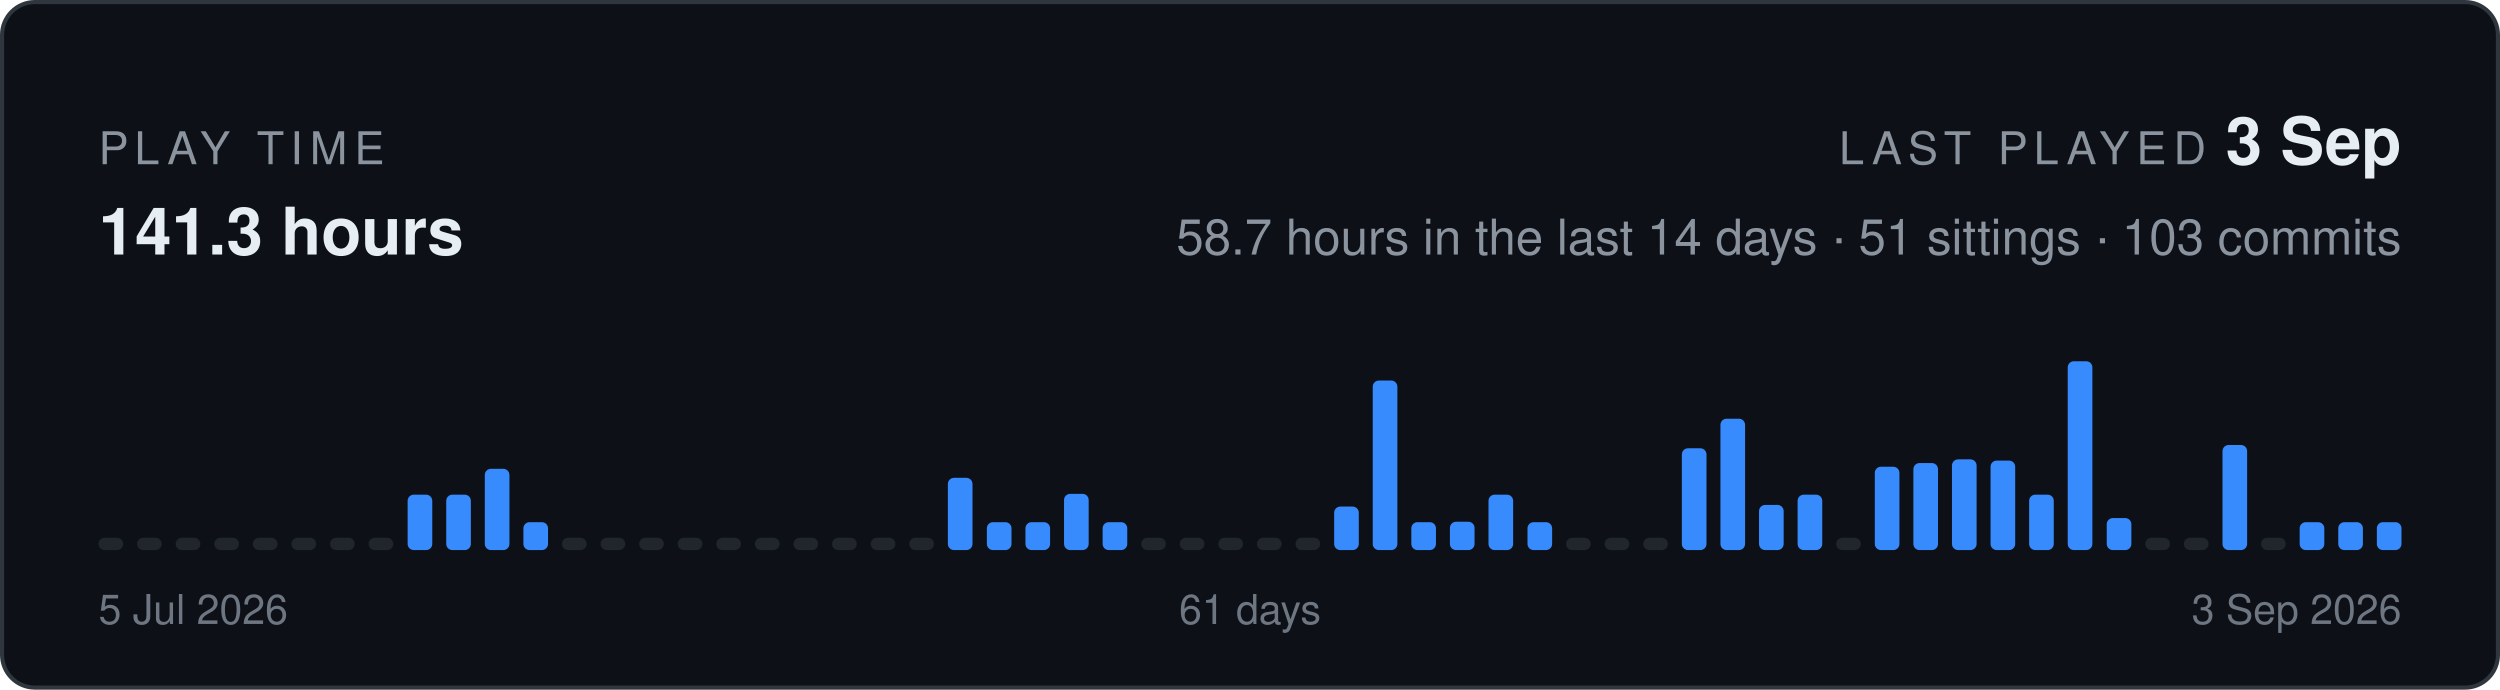
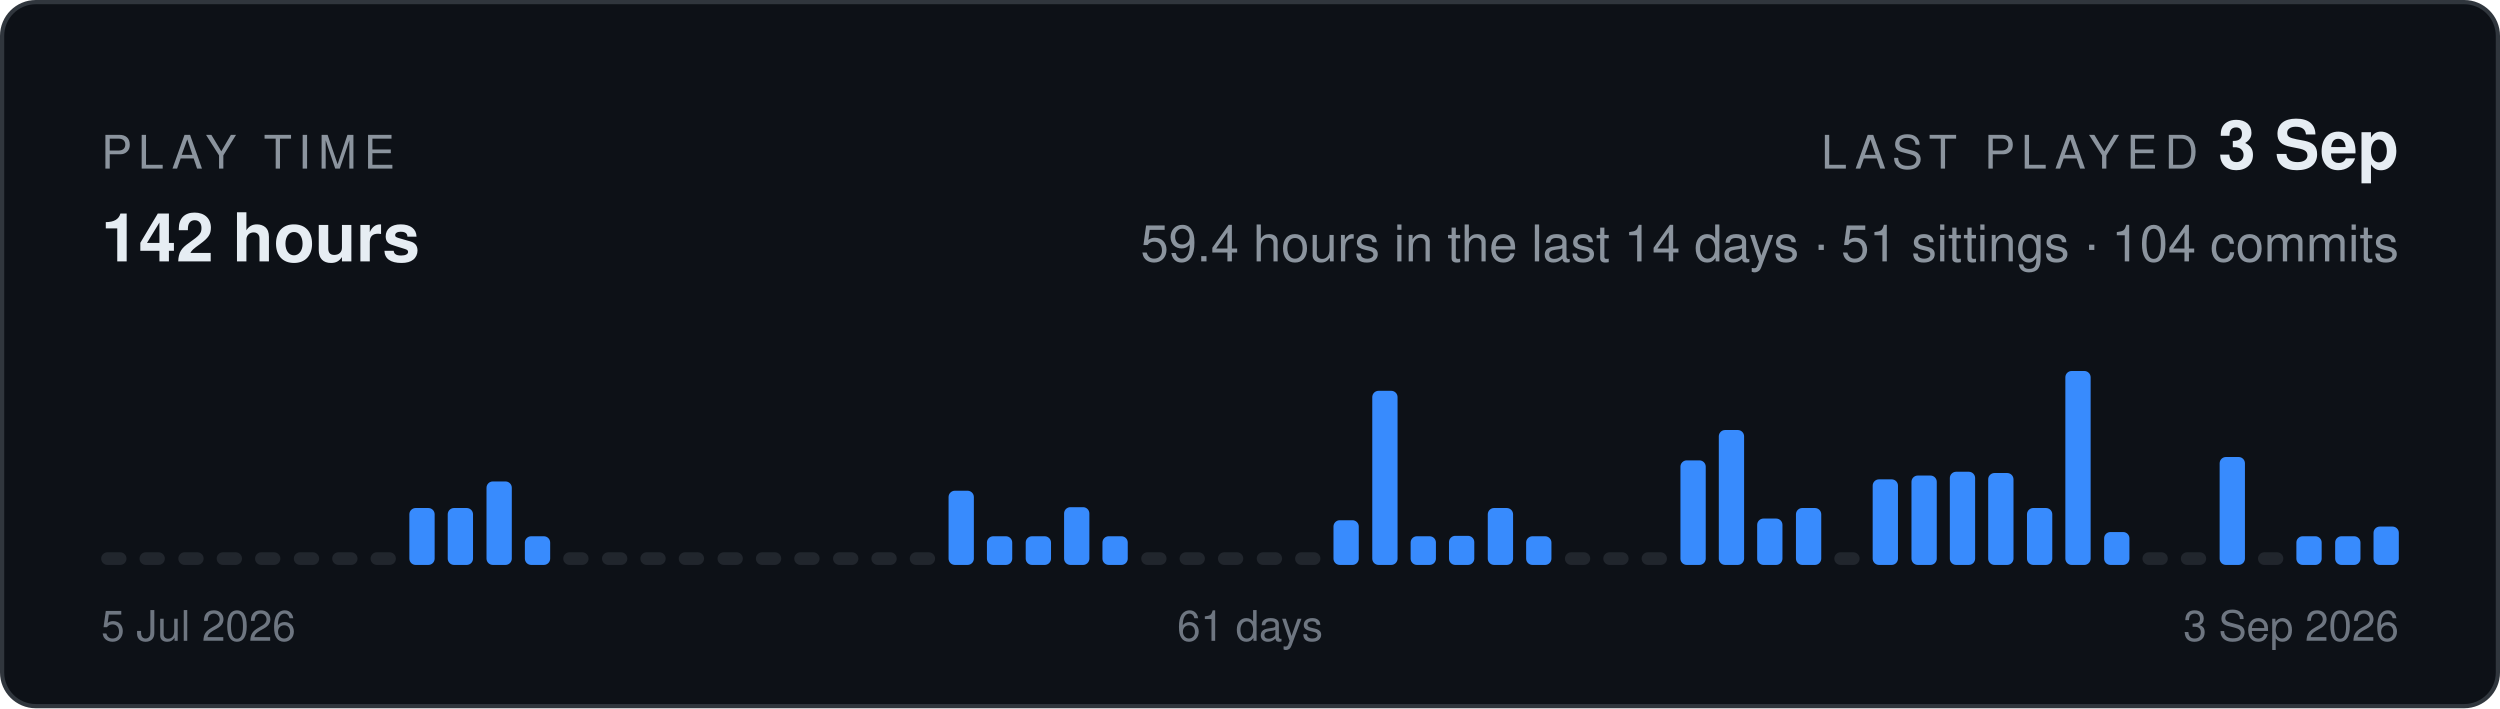
- <svg xmlns="http://www.w3.org/2000/svg" width="609" height="168" viewBox="0 0 609 168" role="img" aria-label="Play time: 141.3 hours over 103 commits, last played 3 Sep">
+ <svg xmlns="http://www.w3.org/2000/svg" width="593" height="168" viewBox="0 0 593 168" role="img" aria-label="Play time: 142 hours over 104 commits, last played 3 Sep">
  <style>
    .card { fill: #0d1117; stroke: #30363d }
    text { font-family: -apple-system, BlinkMacSystemFont, "Segoe UI", Helvetica, Arial, sans-serif }
    .label { font-size: 11px; letter-spacing: 1.7px; fill: #8b949e }
    .stat { font-size: 16px; font-weight: 600; letter-spacing: normal; fill: #e6edf3 }
    .note { font-size: 12px; fill: #8b949e }
    .axis { font-size: 10px; fill: #6e7681 }
    .bar { fill: #388bfd }
    .bar-quiet { fill: #21262d }
  </style>
-   <rect class="card" x="0.5" y="0.5" width="608" height="167" rx="8" />
+   <rect class="card" x="0.5" y="0.5" width="592" height="167" rx="8" />
  <text class="label" x="24" y="40">PLAY TIME</text>
-   <text class="stat" x="24" y="62">141.3 hours</text>
-   <text class="label" x="585" y="40" text-anchor="end">LAST PLAYED <tspan class="stat">3 Sep</tspan>
+   <text class="stat" x="24" y="62">142 hours</text>
+   <text class="label" x="569" y="40" text-anchor="end">LAST PLAYED <tspan class="stat">3 Sep</tspan>
  </text>
-   <text class="note" x="585" y="62" text-anchor="end">58.7 hours in the last 14 days   ·   51 sittings   ·   103 commits</text>
+   <text class="note" x="569" y="62" text-anchor="end">59.4 hours in the last 14 days   ·   51 sittings   ·   104 commits</text>
  <rect class="bar-quiet" x="24.0" y="131.0" width="6" height="3.0" rx="1.5" />
-   <rect class="bar-quiet" x="33.4" y="131.0" width="6" height="3.0" rx="1.5" />
-   <rect class="bar-quiet" x="42.8" y="131.0" width="6" height="3.0" rx="1.5" />
-   <rect class="bar-quiet" x="52.2" y="131.0" width="6" height="3.0" rx="1.5" />
-   <rect class="bar-quiet" x="61.6" y="131.0" width="6" height="3.0" rx="1.5" />
-   <rect class="bar-quiet" x="71.0" y="131.0" width="6" height="3.0" rx="1.5" />
-   <rect class="bar-quiet" x="80.4" y="131.0" width="6" height="3.0" rx="1.5" />
-   <rect class="bar-quiet" x="89.8" y="131.0" width="6" height="3.0" rx="1.5" />
-   <rect class="bar" x="99.3" y="120.5" width="6" height="13.5" rx="1.5" />
-   <rect class="bar" x="108.7" y="120.5" width="6" height="13.5" rx="1.5" />
-   <rect class="bar" x="118.1" y="114.2" width="6" height="19.8" rx="1.5" />
-   <rect class="bar" x="127.5" y="127.2" width="6" height="6.8" rx="1.5" />
-   <rect class="bar-quiet" x="136.9" y="131.0" width="6" height="3.0" rx="1.5" />
-   <rect class="bar-quiet" x="146.3" y="131.0" width="6" height="3.0" rx="1.5" />
-   <rect class="bar-quiet" x="155.7" y="131.0" width="6" height="3.0" rx="1.5" />
-   <rect class="bar-quiet" x="165.1" y="131.0" width="6" height="3.0" rx="1.5" />
-   <rect class="bar-quiet" x="174.5" y="131.0" width="6" height="3.0" rx="1.5" />
-   <rect class="bar-quiet" x="183.9" y="131.0" width="6" height="3.0" rx="1.5" />
-   <rect class="bar-quiet" x="193.3" y="131.0" width="6" height="3.0" rx="1.5" />
-   <rect class="bar-quiet" x="202.7" y="131.0" width="6" height="3.0" rx="1.5" />
-   <rect class="bar-quiet" x="212.1" y="131.0" width="6" height="3.0" rx="1.5" />
-   <rect class="bar-quiet" x="221.5" y="131.0" width="6" height="3.0" rx="1.5" />
-   <rect class="bar" x="230.9" y="116.4" width="6" height="17.6" rx="1.5" />
-   <rect class="bar" x="240.4" y="127.2" width="6" height="6.8" rx="1.5" />
-   <rect class="bar" x="249.8" y="127.2" width="6" height="6.8" rx="1.5" />
-   <rect class="bar" x="259.2" y="120.3" width="6" height="13.7" rx="1.5" />
-   <rect class="bar" x="268.6" y="127.2" width="6" height="6.8" rx="1.5" />
-   <rect class="bar-quiet" x="278.0" y="131.0" width="6" height="3.0" rx="1.5" />
-   <rect class="bar-quiet" x="287.4" y="131.0" width="6" height="3.0" rx="1.5" />
-   <rect class="bar-quiet" x="296.8" y="131.0" width="6" height="3.0" rx="1.5" />
-   <rect class="bar-quiet" x="306.2" y="131.0" width="6" height="3.0" rx="1.5" />
-   <rect class="bar-quiet" x="315.6" y="131.0" width="6" height="3.0" rx="1.5" />
-   <rect class="bar" x="325.0" y="123.4" width="6" height="10.6" rx="1.5" />
-   <rect class="bar" x="334.4" y="92.7" width="6" height="41.3" rx="1.5" />
-   <rect class="bar" x="343.8" y="127.2" width="6" height="6.8" rx="1.5" />
-   <rect class="bar" x="353.2" y="127.1" width="6" height="6.9" rx="1.5" />
-   <rect class="bar" x="362.6" y="120.5" width="6" height="13.5" rx="1.5" />
-   <rect class="bar" x="372.1" y="127.2" width="6" height="6.8" rx="1.5" />
-   <rect class="bar-quiet" x="381.5" y="131.0" width="6" height="3.0" rx="1.5" />
-   <rect class="bar-quiet" x="390.9" y="131.0" width="6" height="3.0" rx="1.5" />
-   <rect class="bar-quiet" x="400.3" y="131.0" width="6" height="3.0" rx="1.5" />
-   <rect class="bar" x="409.7" y="109.2" width="6" height="24.8" rx="1.5" />
-   <rect class="bar" x="419.1" y="102.0" width="6" height="32.0" rx="1.5" />
-   <rect class="bar" x="428.5" y="123.0" width="6" height="11.0" rx="1.5" />
-   <rect class="bar" x="437.9" y="120.5" width="6" height="13.5" rx="1.5" />
-   <rect class="bar-quiet" x="447.3" y="131.0" width="6" height="3.0" rx="1.5" />
-   <rect class="bar" x="456.7" y="113.7" width="6" height="20.3" rx="1.5" />
-   <rect class="bar" x="466.1" y="112.8" width="6" height="21.2" rx="1.5" />
-   <rect class="bar" x="475.5" y="111.9" width="6" height="22.1" rx="1.5" />
-   <rect class="bar" x="484.9" y="112.2" width="6" height="21.8" rx="1.5" />
-   <rect class="bar" x="494.3" y="120.5" width="6" height="13.5" rx="1.5" />
-   <rect class="bar" x="503.7" y="88.0" width="6" height="46.0" rx="1.5" />
-   <rect class="bar" x="513.2" y="126.2" width="6" height="7.8" rx="1.5" />
-   <rect class="bar-quiet" x="522.6" y="131.0" width="6" height="3.0" rx="1.5" />
-   <rect class="bar-quiet" x="532.0" y="131.0" width="6" height="3.0" rx="1.5" />
-   <rect class="bar" x="541.4" y="108.4" width="6" height="25.6" rx="1.5" />
-   <rect class="bar-quiet" x="550.8" y="131.0" width="6" height="3.0" rx="1.5" />
-   <rect class="bar" x="560.2" y="127.2" width="6" height="6.8" rx="1.5" />
-   <rect class="bar" x="569.6" y="127.2" width="6" height="6.8" rx="1.5" />
-   <rect class="bar" x="579.0" y="127.2" width="6" height="6.8" rx="1.5" />
+   <rect class="bar-quiet" x="33.1" y="131.0" width="6" height="3.0" rx="1.5" />
+   <rect class="bar-quiet" x="42.3" y="131.0" width="6" height="3.0" rx="1.5" />
+   <rect class="bar-quiet" x="51.4" y="131.0" width="6" height="3.0" rx="1.5" />
+   <rect class="bar-quiet" x="60.5" y="131.0" width="6" height="3.0" rx="1.5" />
+   <rect class="bar-quiet" x="69.7" y="131.0" width="6" height="3.0" rx="1.5" />
+   <rect class="bar-quiet" x="78.8" y="131.0" width="6" height="3.0" rx="1.5" />
+   <rect class="bar-quiet" x="87.9" y="131.0" width="6" height="3.0" rx="1.5" />
+   <rect class="bar" x="97.1" y="120.5" width="6" height="13.5" rx="1.5" />
+   <rect class="bar" x="106.2" y="120.5" width="6" height="13.5" rx="1.5" />
+   <rect class="bar" x="115.4" y="114.2" width="6" height="19.8" rx="1.5" />
+   <rect class="bar" x="124.5" y="127.2" width="6" height="6.8" rx="1.5" />
+   <rect class="bar-quiet" x="133.6" y="131.0" width="6" height="3.0" rx="1.5" />
+   <rect class="bar-quiet" x="142.8" y="131.0" width="6" height="3.0" rx="1.5" />
+   <rect class="bar-quiet" x="151.9" y="131.0" width="6" height="3.0" rx="1.5" />
+   <rect class="bar-quiet" x="161.0" y="131.0" width="6" height="3.0" rx="1.5" />
+   <rect class="bar-quiet" x="170.2" y="131.0" width="6" height="3.0" rx="1.5" />
+   <rect class="bar-quiet" x="179.3" y="131.0" width="6" height="3.0" rx="1.5" />
+   <rect class="bar-quiet" x="188.4" y="131.0" width="6" height="3.0" rx="1.5" />
+   <rect class="bar-quiet" x="197.6" y="131.0" width="6" height="3.0" rx="1.5" />
+   <rect class="bar-quiet" x="206.7" y="131.0" width="6" height="3.0" rx="1.5" />
+   <rect class="bar-quiet" x="215.8" y="131.0" width="6" height="3.0" rx="1.5" />
+   <rect class="bar" x="225.0" y="116.4" width="6" height="17.6" rx="1.5" />
+   <rect class="bar" x="234.1" y="127.2" width="6" height="6.8" rx="1.5" />
+   <rect class="bar" x="243.3" y="127.2" width="6" height="6.8" rx="1.5" />
+   <rect class="bar" x="252.4" y="120.3" width="6" height="13.7" rx="1.5" />
+   <rect class="bar" x="261.5" y="127.2" width="6" height="6.8" rx="1.5" />
+   <rect class="bar-quiet" x="270.7" y="131.0" width="6" height="3.0" rx="1.5" />
+   <rect class="bar-quiet" x="279.8" y="131.0" width="6" height="3.0" rx="1.5" />
+   <rect class="bar-quiet" x="288.9" y="131.0" width="6" height="3.0" rx="1.5" />
+   <rect class="bar-quiet" x="298.1" y="131.0" width="6" height="3.0" rx="1.5" />
+   <rect class="bar-quiet" x="307.2" y="131.0" width="6" height="3.0" rx="1.5" />
+   <rect class="bar" x="316.3" y="123.4" width="6" height="10.6" rx="1.5" />
+   <rect class="bar" x="325.5" y="92.7" width="6" height="41.3" rx="1.5" />
+   <rect class="bar" x="334.6" y="127.2" width="6" height="6.8" rx="1.5" />
+   <rect class="bar" x="343.7" y="127.1" width="6" height="6.9" rx="1.5" />
+   <rect class="bar" x="352.9" y="120.5" width="6" height="13.5" rx="1.5" />
+   <rect class="bar" x="362.0" y="127.2" width="6" height="6.8" rx="1.5" />
+   <rect class="bar-quiet" x="371.2" y="131.0" width="6" height="3.0" rx="1.5" />
+   <rect class="bar-quiet" x="380.3" y="131.0" width="6" height="3.0" rx="1.5" />
+   <rect class="bar-quiet" x="389.4" y="131.0" width="6" height="3.0" rx="1.5" />
+   <rect class="bar" x="398.6" y="109.2" width="6" height="24.8" rx="1.5" />
+   <rect class="bar" x="407.7" y="102.0" width="6" height="32.0" rx="1.5" />
+   <rect class="bar" x="416.8" y="123.0" width="6" height="11.0" rx="1.5" />
+   <rect class="bar" x="426.0" y="120.5" width="6" height="13.5" rx="1.5" />
+   <rect class="bar-quiet" x="435.1" y="131.0" width="6" height="3.0" rx="1.5" />
+   <rect class="bar" x="444.2" y="113.7" width="6" height="20.3" rx="1.5" />
+   <rect class="bar" x="453.4" y="112.8" width="6" height="21.2" rx="1.5" />
+   <rect class="bar" x="462.5" y="111.9" width="6" height="22.1" rx="1.5" />
+   <rect class="bar" x="471.6" y="112.2" width="6" height="21.8" rx="1.5" />
+   <rect class="bar" x="480.8" y="120.5" width="6" height="13.5" rx="1.5" />
+   <rect class="bar" x="489.9" y="88.0" width="6" height="46.0" rx="1.5" />
+   <rect class="bar" x="499.1" y="126.2" width="6" height="7.8" rx="1.5" />
+   <rect class="bar-quiet" x="508.2" y="131.0" width="6" height="3.0" rx="1.5" />
+   <rect class="bar-quiet" x="517.3" y="131.0" width="6" height="3.0" rx="1.5" />
+   <rect class="bar" x="526.5" y="108.4" width="6" height="25.6" rx="1.5" />
+   <rect class="bar-quiet" x="535.6" y="131.0" width="6" height="3.0" rx="1.5" />
+   <rect class="bar" x="544.7" y="127.2" width="6" height="6.8" rx="1.5" />
+   <rect class="bar" x="553.9" y="127.2" width="6" height="6.8" rx="1.5" />
+   <rect class="bar" x="563.0" y="124.9" width="6" height="9.1" rx="1.5" />
  <text class="axis" x="24" y="152">5 Jul 2026</text>
-   <text class="axis" x="304.5" y="152" text-anchor="middle">61 days</text>
-   <text class="axis" x="585" y="152" text-anchor="end">3 Sep 2026</text>
+   <text class="axis" x="296.5" y="152" text-anchor="middle">61 days</text>
+   <text class="axis" x="569" y="152" text-anchor="end">3 Sep 2026</text>
</svg>
